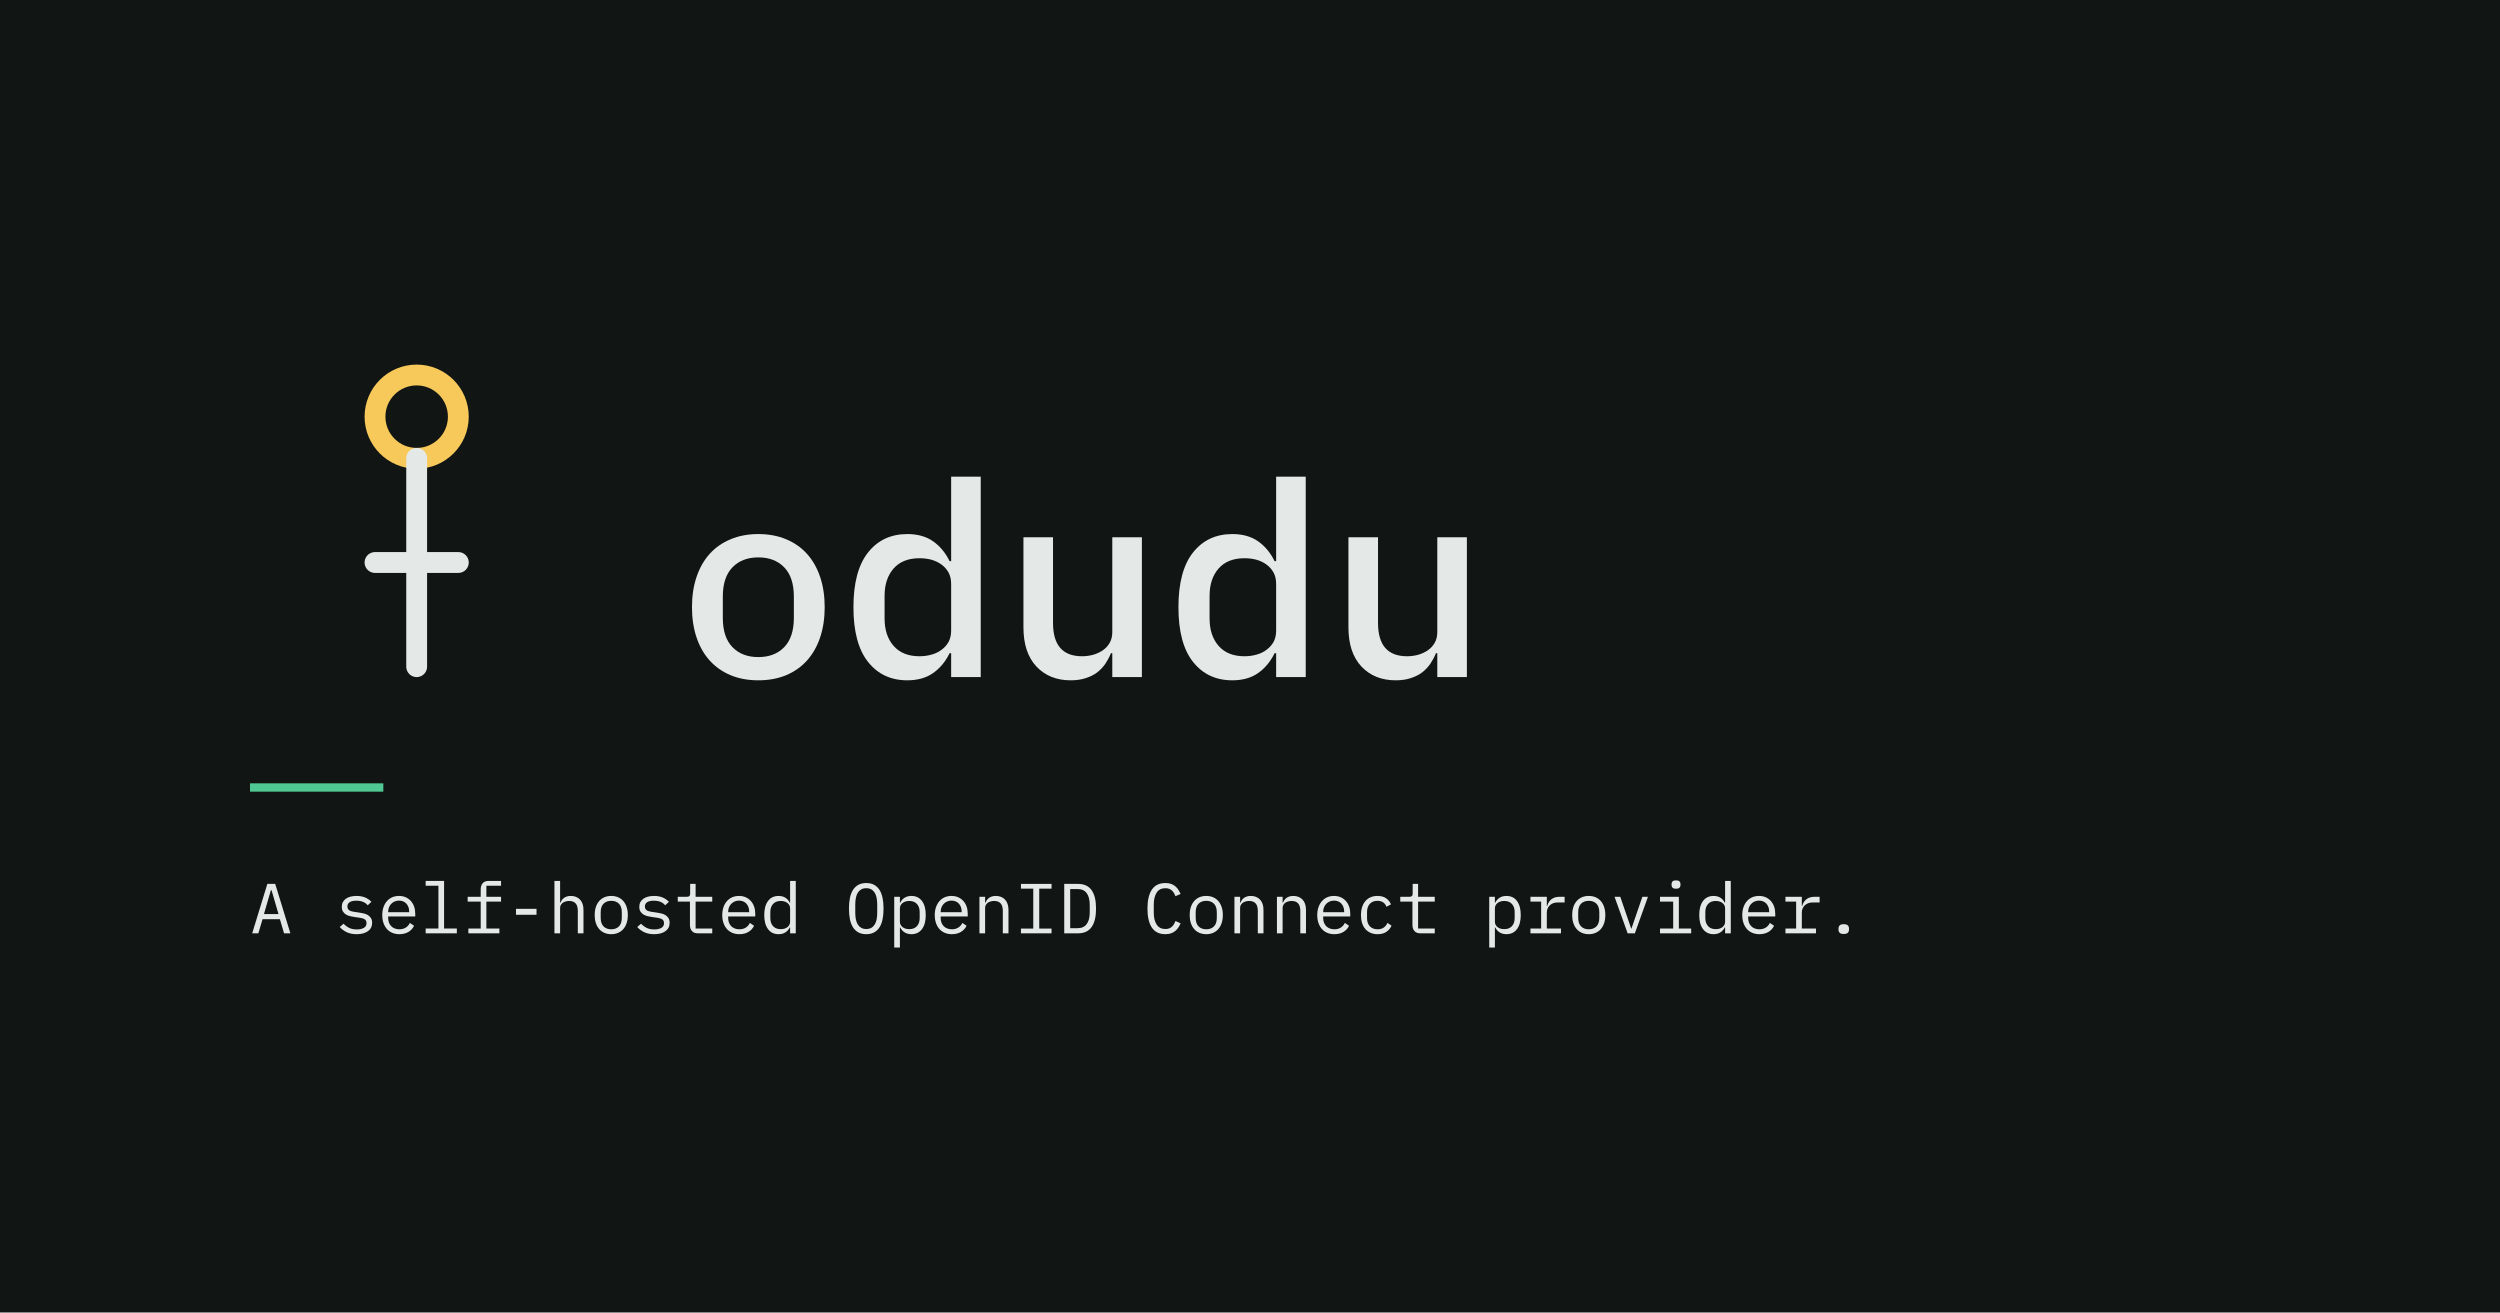
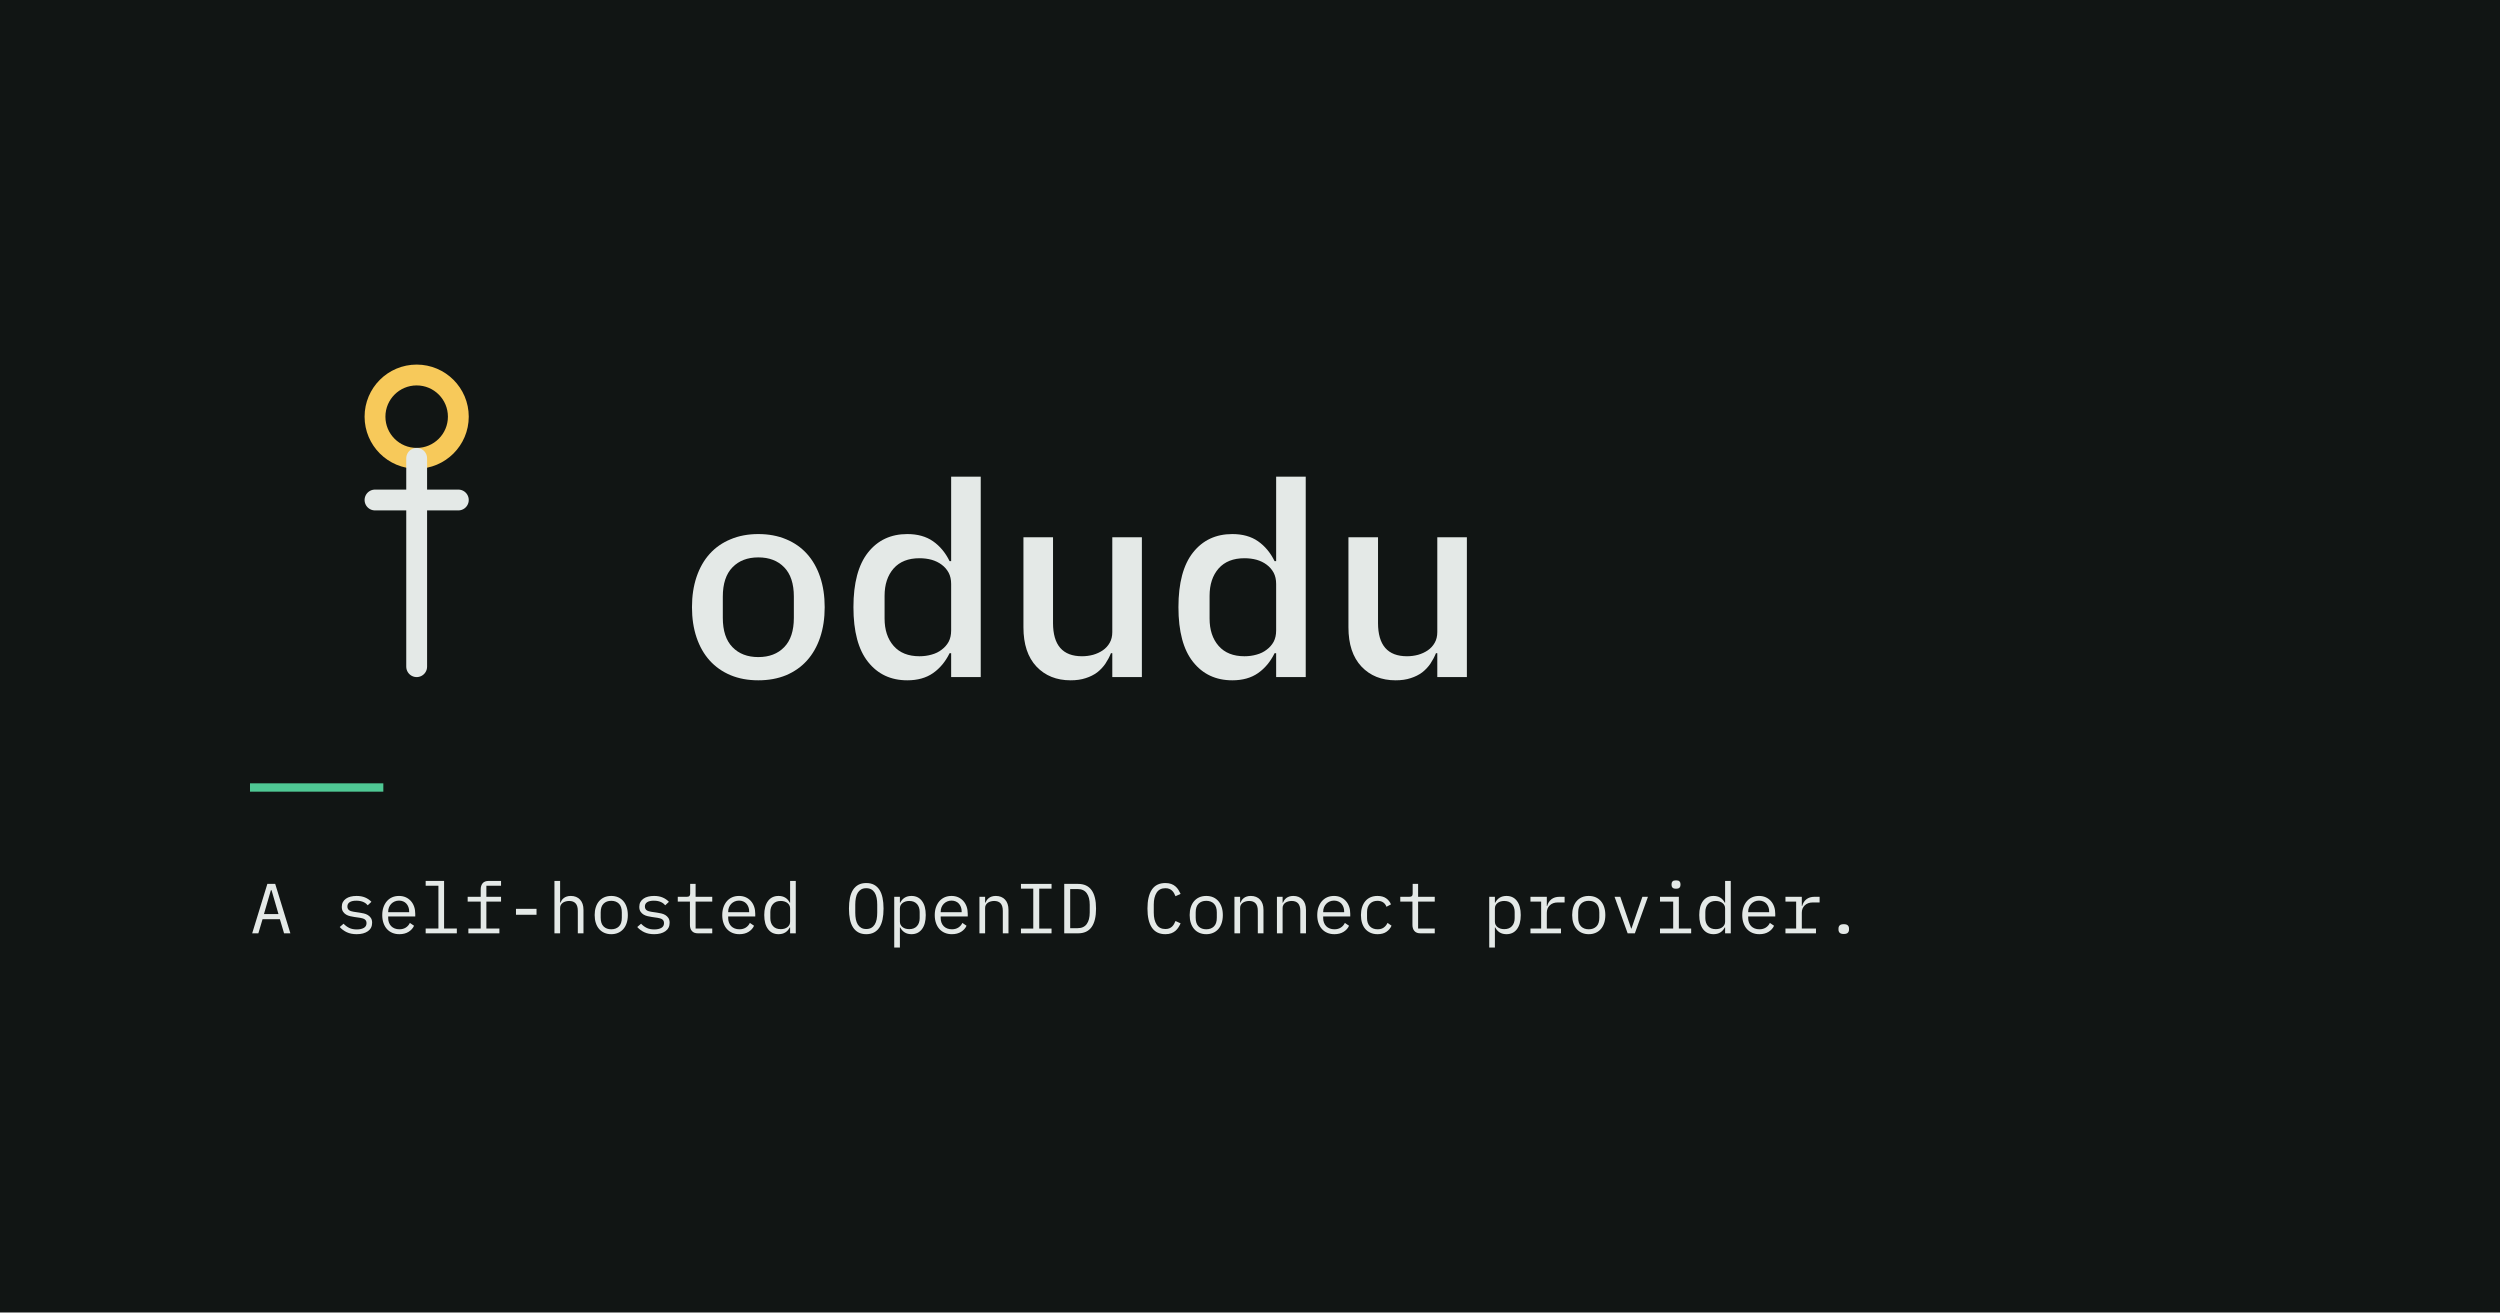
<svg xmlns="http://www.w3.org/2000/svg" viewBox="0 0 1200 630" width="1200" height="630" role="img">
  <rect width="1200" height="630" fill="#111514" />
  <g transform="translate(120 170) scale(5)">
    <g fill="none" stroke="#e4e9e7" stroke-width="2" stroke-linecap="round">
      <circle cx="16" cy="6" r="4" stroke="#f7c95a" />
      <path d="M16 10V30" />
-       <path d="M12 20H20" />
+       <path d="M12 14H20" />
    </g>
    <g fill="#e4e9e7" transform="translate(42 0)">
      <path d="M6.80 31.31L6.80 31.31Q5.32 31.31 4.14 30.82Q2.95 30.32 2.13 29.41Q1.31 28.50 0.87 27.20Q0.43 25.90 0.43 24.29L0.43 24.29Q0.43 22.68 0.87 21.38Q1.31 20.08 2.13 19.17Q2.95 18.26 4.14 17.77Q5.32 17.27 6.80 17.27L6.80 17.27Q8.28 17.27 9.47 17.77Q10.65 18.26 11.47 19.17Q12.29 20.08 12.73 21.38Q13.17 22.68 13.17 24.29L13.17 24.29Q13.17 25.90 12.73 27.20Q12.29 28.50 11.47 29.41Q10.65 30.32 9.47 30.82Q8.28 31.31 6.80 31.31ZM6.80 29.08L6.80 29.08Q8.36 29.08 9.28 28.13Q10.21 27.18 10.21 25.31L10.21 25.31L10.21 23.28Q10.21 21.41 9.28 20.46Q8.36 19.51 6.80 19.51L6.80 19.51Q5.24 19.51 4.32 20.46Q3.39 21.41 3.39 23.28L3.39 23.28L3.39 25.31Q3.39 27.18 4.32 28.13Q5.24 29.08 6.80 29.08Z" />
      <path d="M25.31 31L25.31 28.71L25.16 28.71Q24.56 29.93 23.57 30.62Q22.58 31.31 21.10 31.31L21.10 31.31Q18.73 31.31 17.33 29.54Q15.93 27.78 15.93 24.29L15.93 24.29Q15.93 20.81 17.33 19.04Q18.73 17.27 21.10 17.27L21.10 17.27Q22.58 17.27 23.57 17.96Q24.56 18.65 25.16 19.87L25.16 19.87L25.31 19.87L25.31 11.76L28.15 11.76L28.15 31L25.31 31ZM22.27 29.00L22.27 29.00Q22.89 29.00 23.44 28.84Q23.99 28.69 24.40 28.37Q24.82 28.06 25.07 27.61Q25.31 27.15 25.31 26.53L25.31 26.53L25.31 22.06Q25.31 21.43 25.07 20.98Q24.82 20.52 24.40 20.21Q23.99 19.90 23.44 19.74Q22.89 19.59 22.27 19.59L22.27 19.59Q20.66 19.59 19.79 20.57Q18.92 21.56 18.92 23.20L18.92 23.20L18.92 25.38Q18.92 27.02 19.79 28.01Q20.66 29.00 22.27 29.00Z" />
      <path d="M40.78 31L40.78 28.71L40.65 28.71Q40.44 29.23 40.12 29.71Q39.79 30.19 39.33 30.55Q38.86 30.90 38.23 31.10Q37.61 31.31 36.78 31.31L36.78 31.31Q34.75 31.31 33.50 29.99Q32.25 28.66 32.25 26.22L32.25 26.22L32.25 17.58L35.09 17.58L35.09 25.80Q35.09 29.00 37.87 29.00L37.87 29.00Q38.42 29.00 38.94 28.86Q39.46 28.71 39.87 28.43Q40.29 28.14 40.53 27.71Q40.78 27.28 40.78 26.68L40.78 26.68L40.78 17.58L43.62 17.58L43.62 31L40.78 31Z" />
      <path d="M56.51 31L56.51 28.71L56.36 28.71Q55.76 29.93 54.77 30.62Q53.78 31.31 52.30 31.31L52.30 31.31Q49.93 31.31 48.53 29.54Q47.13 27.78 47.13 24.29L47.13 24.29Q47.13 20.81 48.53 19.04Q49.93 17.27 52.30 17.27L52.30 17.27Q53.78 17.27 54.77 17.96Q55.76 18.65 56.36 19.87L56.36 19.87L56.51 19.87L56.51 11.76L59.35 11.76L59.35 31L56.51 31ZM53.47 29.00L53.47 29.00Q54.09 29.00 54.64 28.84Q55.19 28.69 55.60 28.37Q56.02 28.06 56.27 27.61Q56.51 27.15 56.51 26.53L56.51 26.53L56.51 22.06Q56.51 21.43 56.27 20.98Q56.02 20.52 55.60 20.21Q55.19 19.90 54.64 19.74Q54.09 19.59 53.47 19.59L53.47 19.59Q51.86 19.59 50.99 20.57Q50.12 21.56 50.12 23.20L50.12 23.20L50.12 25.38Q50.12 27.02 50.99 28.01Q51.86 29.00 53.47 29.00Z" />
      <path d="M71.98 31L71.98 28.71L71.85 28.71Q71.64 29.23 71.32 29.71Q70.99 30.19 70.53 30.55Q70.06 30.90 69.43 31.10Q68.81 31.31 67.98 31.31L67.98 31.31Q65.95 31.31 64.70 29.99Q63.45 28.66 63.45 26.22L63.45 26.22L63.45 17.58L66.29 17.58L66.29 25.80Q66.29 29.00 69.07 29.00L69.07 29.00Q69.62 29.00 70.14 28.86Q70.66 28.71 71.07 28.43Q71.49 28.14 71.73 27.71Q71.98 27.28 71.98 26.68L71.98 26.68L71.98 17.58L74.82 17.58L74.82 31L71.98 31Z" />
    </g>
  </g>
  <rect x="120" y="376" width="64" height="4" fill="#4fc894" />
  <g fill="#e4e9e7" transform="translate(120 448)">
    <path d="M19.38 0L16.35 0L14.35-6.77L6.02-6.77L4.01 0L1.05 0L8.33-23.73L12.10-23.73L19.38 0ZM13.67-9.25L10.34-20.71L10.03-20.71L6.70-9.25L13.67-9.25Z" />
    <path d="" />
    <path d="M51.20 0.41L51.20 0.41Q48.45 0.41 46.46-0.53Q44.47-1.46 43.08-3.03L43.08-3.03L44.91-4.62Q46.17-3.30 47.67-2.58Q49.16-1.87 51.27-1.87L51.27-1.87Q53.31-1.87 54.62-2.60Q55.93-3.33 55.93-4.90L55.93-4.90Q55.93-5.58 55.67-6.04Q55.42-6.49 54.98-6.77Q54.54-7.04 53.99-7.19Q53.45-7.34 52.84-7.45L52.84-7.45L50.08-7.85Q49.16-7.99 48.09-8.23Q47.02-8.47 46.14-8.99Q45.25-9.52 44.66-10.40Q44.06-11.29 44.06-12.72L44.06-12.72Q44.06-14.04 44.59-15.01Q45.12-15.98 46.07-16.64Q47.02-17.31 48.31-17.63Q49.61-17.95 51.14-17.95L51.14-17.95Q53.52-17.95 55.27-17.20Q57.02-16.46 58.28-15.13L58.28-15.13L56.51-13.46Q56.20-13.84 55.74-14.23Q55.28-14.62 54.62-14.94Q53.96-15.27 53.07-15.47Q52.19-15.67 51.03-15.67L51.03-15.67Q48.96-15.67 47.85-14.96Q46.75-14.25 46.75-12.89L46.75-12.89Q46.75-12.21 47.00-11.75Q47.26-11.29 47.70-11.02Q48.14-10.74 48.70-10.59Q49.27-10.44 49.84-10.34L49.84-10.34L52.60-9.93Q53.55-9.79 54.60-9.55Q55.66-9.32 56.54-8.79Q57.43-8.26 58.02-7.38Q58.62-6.49 58.62-5.07L58.62-5.07Q58.62-2.45 56.59-1.02Q54.57 0.41 51.20 0.41Z" />
    <path d="M71.71 0.41L71.71 0.41Q69.80 0.41 68.29-0.24Q66.78-0.88 65.70-2.09Q64.63-3.30 64.06-4.98Q63.48-6.66 63.48-8.74L63.48-8.74Q63.48-10.85 64.07-12.55Q64.67-14.25 65.72-15.45Q66.78-16.66 68.25-17.31Q69.73-17.95 71.54-17.95L71.54-17.95Q73.30-17.95 74.75-17.31Q76.19-16.66 77.21-15.52Q78.23-14.38 78.78-12.82Q79.32-11.25 79.32-9.38L79.32-9.38L79.32-8.09L66.33-8.09L66.33-7.28Q66.33-6.12 66.71-5.13Q67.08-4.15 67.78-3.43Q68.48-2.72 69.48-2.33Q70.48-1.94 71.71-1.94L71.71-1.94Q73.47-1.94 74.77-2.75Q76.06-3.57 76.74-5.00L76.74-5.00L78.74-3.64Q77.96-1.87 76.14-0.73Q74.32 0.41 71.71 0.41ZM71.54-15.71L71.54-15.71Q70.41-15.71 69.46-15.30Q68.51-14.89 67.81-14.18Q67.12-13.46 66.72-12.50Q66.33-11.53 66.33-10.37L66.33-10.37L66.33-10.13L76.40-10.13L76.40-10.51Q76.40-11.66 76.04-12.61Q75.68-13.57 75.05-14.26Q74.43-14.96 73.52-15.33Q72.62-15.71 71.54-15.71Z" />
    <path d="M84.32 0L84.32-2.31L90.44-2.31L90.44-22.85L84.32-22.85L84.32-25.16L93.16-25.16L93.16-2.31L99.28-2.31L99.28 0L84.32 0Z" />
    <path d="M104.82 0L104.82-2.31L110.74-2.31L110.74-15.23L104.48-15.23L104.48-17.54L110.74-17.54L110.74-21.15Q110.74-22.92 111.67-24.04Q112.61-25.16 114.61-25.16L114.61-25.16L120.50-25.16L120.50-22.85L113.46-22.85L113.46-17.54L120.50-17.54L120.50-15.23L113.46-15.23L113.46-2.31L119.71-2.31L119.71 0L104.82 0Z" />
    <path d="M137.53-8.91L127.67-8.91L127.67-11.76L137.53-11.76L137.53-8.91Z" />
    <path d="M146.13 0L146.13-25.16L148.85-25.16L148.85-14.69L148.99-14.69Q149.26-15.33 149.67-15.93Q150.08-16.52 150.67-16.97Q151.27-17.41 152.08-17.68Q152.90-17.95 153.99-17.95L153.99-17.95Q156.74-17.95 158.41-16.20Q160.07-14.45 160.07-11.25L160.07-11.25L160.07 0L157.35 0L157.35-10.78Q157.35-13.19 156.30-14.37Q155.24-15.54 153.20-15.54L153.20-15.54Q152.39-15.54 151.61-15.33Q150.82-15.13 150.21-14.72Q149.60-14.31 149.23-13.67Q148.85-13.02 148.85-12.17L148.85-12.17L148.85 0L146.13 0Z" />
    <path d="M173.40 0.41L173.40 0.41Q171.56 0.41 170.08-0.24Q168.61-0.88 167.57-2.09Q166.53-3.30 165.99-4.98Q165.44-6.66 165.44-8.77L165.44-8.77Q165.44-10.85 165.99-12.55Q166.53-14.25 167.57-15.45Q168.61-16.66 170.08-17.31Q171.56-17.95 173.40-17.95L173.40-17.95Q175.24-17.95 176.71-17.31Q178.19-16.66 179.23-15.45Q180.27-14.25 180.81-12.55Q181.36-10.85 181.36-8.77L181.36-8.77Q181.36-6.66 180.81-4.98Q180.27-3.30 179.23-2.09Q178.19-0.88 176.71-0.24Q175.24 0.41 173.40 0.41ZM173.40-1.94L173.40-1.94Q175.68-1.94 177.07-3.30Q178.47-4.66 178.47-7.51L178.47-7.51L178.47-10.03Q178.47-12.89 177.07-14.25Q175.68-15.61 173.40-15.61L173.40-15.61Q171.12-15.61 169.73-14.25Q168.33-12.89 168.33-10.03L168.33-10.03L168.33-7.51Q168.33-4.66 169.73-3.30Q171.12-1.94 173.40-1.94Z" />
    <path d="M194.00 0.41L194.00 0.41Q191.25 0.41 189.26-0.53Q187.27-1.46 185.88-3.03L185.88-3.03L187.71-4.62Q188.97-3.30 190.47-2.58Q191.96-1.87 194.07-1.87L194.07-1.87Q196.11-1.87 197.42-2.60Q198.73-3.33 198.73-4.90L198.73-4.90Q198.73-5.58 198.47-6.04Q198.22-6.49 197.78-6.77Q197.34-7.04 196.79-7.19Q196.25-7.34 195.64-7.45L195.64-7.45L192.88-7.85Q191.96-7.99 190.89-8.23Q189.82-8.47 188.94-8.99Q188.05-9.52 187.46-10.40Q186.86-11.29 186.86-12.72L186.86-12.72Q186.86-14.04 187.39-15.01Q187.92-15.98 188.87-16.64Q189.82-17.31 191.11-17.63Q192.41-17.95 193.94-17.95L193.94-17.95Q196.32-17.95 198.07-17.20Q199.82-16.46 201.08-15.13L201.08-15.13L199.31-13.46Q199.00-13.84 198.54-14.23Q198.08-14.62 197.42-14.94Q196.76-15.27 195.87-15.47Q194.99-15.67 193.83-15.67L193.83-15.67Q191.76-15.67 190.66-14.96Q189.55-14.25 189.55-12.89L189.55-12.89Q189.55-12.21 189.81-11.75Q190.06-11.29 190.50-11.02Q190.94-10.74 191.50-10.59Q192.07-10.44 192.64-10.34L192.64-10.34L195.40-9.93Q196.35-9.79 197.40-9.55Q198.46-9.32 199.34-8.79Q200.23-8.26 200.82-7.38Q201.42-6.49 201.42-5.07L201.42-5.07Q201.42-2.45 199.39-1.02Q197.37 0.41 194.00 0.41Z" />
    <path d="M221.88 0L215.05 0Q213.04 0 212.11-1.12Q211.17-2.24 211.17-4.01L211.17-4.01L211.17-15.23L205.33-15.23L205.33-17.54L209.68-17.54Q210.56-17.54 210.92-17.90Q211.28-18.26 211.28-19.14L211.28-19.14L211.28-23.73L213.89-23.73L213.89-17.54L221.88-17.54L221.88-15.23L213.89-15.23L213.89-2.31L221.88-2.31L221.88 0Z" />
    <path d="M234.91 0.41L234.91 0.41Q233.00 0.41 231.49-0.24Q229.98-0.88 228.90-2.09Q227.83-3.30 227.26-4.98Q226.68-6.66 226.68-8.74L226.68-8.74Q226.68-10.85 227.27-12.55Q227.87-14.25 228.92-15.45Q229.98-16.66 231.45-17.31Q232.93-17.95 234.74-17.95L234.74-17.95Q236.50-17.95 237.95-17.31Q239.39-16.66 240.41-15.52Q241.43-14.38 241.98-12.82Q242.52-11.25 242.52-9.38L242.52-9.38L242.52-8.09L229.53-8.09L229.53-7.28Q229.53-6.12 229.91-5.13Q230.28-4.15 230.98-3.43Q231.68-2.72 232.68-2.33Q233.68-1.94 234.91-1.94L234.91-1.94Q236.67-1.94 237.97-2.75Q239.26-3.57 239.94-5.00L239.94-5.00L241.94-3.64Q241.16-1.87 239.34-0.73Q237.52 0.41 234.91 0.41ZM234.74-15.71L234.74-15.71Q233.61-15.71 232.66-15.30Q231.71-14.89 231.01-14.18Q230.32-13.46 229.92-12.50Q229.53-11.53 229.53-10.37L229.53-10.37L229.53-10.13L239.60-10.13L239.60-10.51Q239.60-11.66 239.24-12.61Q238.88-13.57 238.25-14.26Q237.63-14.96 236.72-15.33Q235.82-15.71 234.74-15.71Z" />
    <path d="M259.25 0L259.25-2.86L259.11-2.86Q257.41 0.41 253.71 0.41L253.71 0.41Q250.48 0.41 248.66-2.01Q246.84-4.42 246.84-8.77L246.84-8.77Q246.84-13.12 248.66-15.54Q250.48-17.95 253.71-17.95L253.71-17.95Q257.41-17.95 259.11-14.69L259.11-14.69L259.25-14.69L259.25-25.16L261.97-25.16L261.97 0L259.25 0ZM254.76-2.01L254.76-2.01Q255.68-2.01 256.50-2.24Q257.31-2.48 257.92-2.94Q258.54-3.40 258.89-4.06Q259.25-4.73 259.25-5.61L259.25-5.61L259.25-11.93Q259.25-12.82 258.89-13.48Q258.54-14.14 257.92-14.60Q257.31-15.06 256.50-15.30Q255.68-15.54 254.76-15.54L254.76-15.54Q252.38-15.54 251.07-14.09Q249.76-12.65 249.76-10.27L249.76-10.27L249.76-7.28Q249.76-4.90 251.07-3.45Q252.38-2.01 254.76-2.01Z" />
    <path d="" />
    <path d="M295.80 0.41L295.80 0.41Q293.62 0.41 292.06-0.43Q290.50-1.26 289.48-2.82Q288.46-4.39 287.98-6.66Q287.50-8.94 287.50-11.87L287.50-11.87Q287.50-14.76 287.98-17.05Q288.46-19.35 289.48-20.91Q290.50-22.47 292.06-23.31Q293.62-24.14 295.80-24.14L295.80-24.14Q297.98-24.14 299.54-23.31Q301.10-22.47 302.12-20.91Q303.14-19.35 303.62-17.05Q304.10-14.76 304.10-11.87L304.10-11.87Q304.10-8.94 303.62-6.66Q303.14-4.39 302.12-2.82Q301.10-1.26 299.54-0.43Q297.98 0.41 295.80 0.41ZM295.80-2.07L295.80-2.07Q297.23-2.07 298.21-2.64Q299.20-3.20 299.85-4.22Q300.49-5.24 300.78-6.68Q301.07-8.13 301.07-9.93L301.07-9.93L301.07-13.80Q301.07-15.57 300.78-17.03Q300.49-18.50 299.85-19.52Q299.20-20.54 298.21-21.10Q297.23-21.66 295.80-21.66L295.80-21.66Q294.37-21.66 293.39-21.10Q292.40-20.54 291.75-19.52Q291.11-18.50 290.82-17.03Q290.53-15.57 290.53-13.80L290.53-13.80L290.53-9.93Q290.53-8.13 290.82-6.68Q291.11-5.24 291.75-4.22Q292.40-3.20 293.39-2.64Q294.37-2.07 295.80-2.07Z" />
    <path d="M309.23 6.80L309.23-17.54L311.95-17.54L311.95-14.69L312.09-14.69Q313.79-17.95 317.49-17.95L317.49-17.95Q320.72-17.95 322.54-15.54Q324.36-13.12 324.36-8.77L324.36-8.77Q324.36-4.42 322.54-2.01Q320.72 0.41 317.49 0.41L317.49 0.41Q313.79 0.41 312.09-2.86L312.09-2.86L311.95-2.86L311.95 6.80L309.23 6.80ZM316.44-2.01L316.44-2.01Q318.82-2.01 320.13-3.45Q321.44-4.90 321.44-7.28L321.44-7.28L321.44-10.27Q321.44-12.65 320.13-14.09Q318.82-15.54 316.44-15.54L316.44-15.54Q315.52-15.54 314.70-15.30Q313.89-15.06 313.28-14.60Q312.66-14.14 312.31-13.48Q311.95-12.82 311.95-11.93L311.95-11.93L311.95-5.61Q311.95-4.73 312.31-4.06Q312.66-3.40 313.28-2.94Q313.89-2.48 314.70-2.24Q315.52-2.01 316.44-2.01Z" />
    <path d="M336.91 0.41L336.91 0.41Q335.00 0.41 333.49-0.24Q331.98-0.88 330.90-2.09Q329.83-3.30 329.26-4.98Q328.68-6.66 328.68-8.74L328.68-8.74Q328.68-10.85 329.27-12.55Q329.87-14.25 330.92-15.45Q331.98-16.66 333.45-17.31Q334.93-17.95 336.74-17.95L336.74-17.95Q338.50-17.95 339.95-17.31Q341.39-16.66 342.41-15.52Q343.43-14.38 343.98-12.82Q344.52-11.25 344.52-9.38L344.52-9.38L344.52-8.09L331.53-8.09L331.53-7.28Q331.53-6.12 331.91-5.13Q332.28-4.15 332.98-3.43Q333.68-2.72 334.68-2.33Q335.68-1.94 336.91-1.94L336.91-1.94Q338.67-1.94 339.97-2.75Q341.26-3.57 341.94-5.00L341.94-5.00L343.94-3.64Q343.16-1.87 341.34-0.73Q339.52 0.41 336.91 0.41ZM336.74-15.71L336.74-15.71Q335.61-15.71 334.66-15.30Q333.71-14.89 333.01-14.18Q332.32-13.46 331.92-12.50Q331.53-11.53 331.53-10.37L331.53-10.37L331.53-10.13L341.60-10.13L341.60-10.51Q341.60-11.66 341.24-12.61Q340.88-13.57 340.25-14.26Q339.63-14.96 338.72-15.33Q337.82-15.71 336.74-15.71Z" />
    <path d="M352.85 0L350.13 0L350.13-17.54L352.85-17.54L352.85-14.69L352.99-14.69Q353.26-15.33 353.67-15.93Q354.08-16.52 354.67-16.97Q355.27-17.41 356.08-17.68Q356.90-17.95 357.99-17.95L357.99-17.95Q360.74-17.95 362.41-16.20Q364.07-14.45 364.07-11.25L364.07-11.25L364.07 0L361.35 0L361.35-10.78Q361.35-13.19 360.30-14.37Q359.24-15.54 357.20-15.54L357.20-15.54Q356.39-15.54 355.61-15.33Q354.82-15.13 354.21-14.72Q353.60-14.31 353.23-13.67Q352.85-13.02 352.85-12.17L352.85-12.17L352.85 0Z" />
    <path d="M384.74 0L370.06 0L370.06-2.28L375.97-2.28L375.97-21.45L370.06-21.45L370.06-23.73L384.74-23.73L384.74-21.45L378.83-21.45L378.83-2.28L384.74-2.28L384.74 0Z" />
    <path d="M390.83 0L390.83-23.73L397.46-23.73Q401.81-23.73 403.95-20.74Q406.10-17.75 406.10-11.87L406.10-11.87Q406.10-5.98 403.95-2.99Q401.81 0 397.46 0L397.46 0L390.83 0ZM393.69-2.48L397.32-2.48Q400.18-2.48 401.62-4.45Q403.07-6.43 403.07-10.03L403.07-10.03L403.07-13.70Q403.07-17.31 401.62-19.28Q400.18-21.25 397.32-21.25L397.32-21.25L393.69-21.25L393.69-2.48Z" />
    <path d="" />
    <path d="M439.38 0.41L439.38 0.41Q435.03 0.41 432.90-2.75Q430.78-5.92 430.78-11.87L430.78-11.87Q430.78-17.82 432.90-20.98Q435.03-24.14 439.38-24.14L439.38-24.14Q441.01-24.14 442.20-23.70Q443.39-23.26 444.24-22.51Q445.09-21.76 445.67-20.83Q446.25-19.89 446.69-18.94L446.69-18.94L444.24-17.82Q443.94-18.60 443.53-19.30Q443.12-19.99 442.56-20.52Q442-21.05 441.23-21.35Q440.47-21.66 439.38-21.66L439.38-21.66Q436.56-21.66 435.18-19.52Q433.81-17.37 433.81-13.80L433.81-13.80L433.81-9.93Q433.81-6.36 435.18-4.22Q436.56-2.07 439.38-2.07L439.38-2.07Q440.47-2.07 441.23-2.38Q442-2.69 442.56-3.21Q443.12-3.74 443.53-4.44Q443.94-5.13 444.24-5.92L444.24-5.92L446.69-4.79Q446.25-3.81 445.67-2.89Q445.09-1.97 444.24-1.22Q443.39-0.48 442.20-0.03Q441.01 0.41 439.38 0.41Z" />
    <path d="M459.00 0.41L459.00 0.41Q457.16 0.41 455.68-0.24Q454.21-0.88 453.17-2.09Q452.13-3.30 451.59-4.98Q451.04-6.66 451.04-8.77L451.04-8.77Q451.04-10.85 451.59-12.55Q452.13-14.25 453.17-15.45Q454.21-16.66 455.68-17.31Q457.16-17.95 459.00-17.95L459.00-17.95Q460.84-17.95 462.31-17.31Q463.79-16.66 464.83-15.45Q465.87-14.25 466.41-12.55Q466.96-10.85 466.96-8.77L466.96-8.77Q466.96-6.66 466.41-4.98Q465.87-3.30 464.83-2.09Q463.79-0.88 462.31-0.24Q460.84 0.41 459.00 0.41ZM459.00-1.94L459.00-1.94Q461.28-1.94 462.67-3.30Q464.07-4.66 464.07-7.51L464.07-7.51L464.07-10.03Q464.07-12.89 462.67-14.25Q461.28-15.61 459.00-15.61L459.00-15.61Q456.72-15.61 455.33-14.25Q453.93-12.89 453.93-10.03L453.93-10.03L453.93-7.51Q453.93-4.66 455.33-3.30Q456.72-1.94 459.00-1.94Z" />
    <path d="M475.25 0L472.53 0L472.53-17.54L475.25-17.54L475.25-14.69L475.39-14.69Q475.66-15.33 476.07-15.93Q476.48-16.52 477.07-16.97Q477.67-17.41 478.48-17.68Q479.30-17.95 480.39-17.95L480.39-17.95Q483.14-17.95 484.81-16.20Q486.47-14.45 486.47-11.25L486.47-11.25L486.47 0L483.75 0L483.75-10.78Q483.75-13.19 482.70-14.37Q481.64-15.54 479.60-15.54L479.60-15.54Q478.79-15.54 478.01-15.33Q477.22-15.13 476.61-14.72Q476-14.31 475.63-13.67Q475.25-13.02 475.25-12.17L475.25-12.17L475.25 0Z" />
    <path d="M495.65 0L492.93 0L492.93-17.54L495.65-17.54L495.65-14.69L495.79-14.69Q496.06-15.33 496.47-15.93Q496.88-16.52 497.47-16.97Q498.07-17.41 498.88-17.68Q499.70-17.95 500.79-17.95L500.79-17.95Q503.54-17.95 505.21-16.20Q506.87-14.45 506.87-11.25L506.87-11.25L506.87 0L504.15 0L504.15-10.78Q504.15-13.19 503.10-14.37Q502.04-15.54 500.00-15.54L500.00-15.54Q499.19-15.54 498.41-15.33Q497.62-15.13 497.01-14.72Q496.40-14.31 496.03-13.67Q495.65-13.02 495.65-12.17L495.65-12.17L495.65 0Z" />
    <path d="M520.51 0.41L520.51 0.41Q518.60 0.41 517.09-0.24Q515.58-0.88 514.50-2.09Q513.43-3.30 512.86-4.98Q512.28-6.66 512.28-8.74L512.28-8.74Q512.28-10.85 512.87-12.55Q513.47-14.25 514.52-15.45Q515.58-16.66 517.05-17.31Q518.53-17.95 520.34-17.95L520.34-17.95Q522.10-17.95 523.55-17.31Q524.99-16.66 526.01-15.52Q527.03-14.38 527.58-12.82Q528.12-11.25 528.12-9.38L528.12-9.38L528.12-8.09L515.13-8.09L515.13-7.28Q515.13-6.12 515.51-5.13Q515.88-4.15 516.58-3.43Q517.28-2.72 518.28-2.33Q519.28-1.94 520.51-1.94L520.51-1.94Q522.27-1.94 523.57-2.75Q524.86-3.57 525.54-5.00L525.54-5.00L527.54-3.64Q526.76-1.87 524.94-0.73Q523.12 0.41 520.51 0.41ZM520.34-15.71L520.34-15.71Q519.21-15.71 518.26-15.30Q517.31-14.89 516.61-14.18Q515.92-13.46 515.52-12.50Q515.13-11.53 515.13-10.37L515.13-10.37L515.13-10.13L525.20-10.13L525.20-10.51Q525.20-11.66 524.84-12.61Q524.48-13.57 523.85-14.26Q523.23-14.96 522.32-15.33Q521.42-15.71 520.34-15.71Z" />
    <path d="M541.21 0.41L541.21 0.41Q539.31 0.41 537.83-0.26Q536.35-0.92 535.33-2.11Q534.31-3.30 533.78-5.00Q533.26-6.70 533.26-8.77L533.26-8.77Q533.26-10.85 533.80-12.55Q534.34-14.25 535.36-15.45Q536.38-16.66 537.85-17.31Q539.31-17.95 541.18-17.95L541.18-17.95Q543.73-17.95 545.33-16.83Q546.92-15.71 547.67-13.91L547.67-13.91L545.50-12.75Q545.02-14.11 543.91-14.86Q542.81-15.61 541.18-15.61L541.18-15.61Q539.99-15.61 539.05-15.22Q538.12-14.82 537.47-14.11Q536.83-13.40 536.50-12.41Q536.18-11.42 536.18-10.27L536.18-10.27L536.18-7.28Q536.18-6.12 536.50-5.13Q536.83-4.15 537.47-3.43Q538.12-2.72 539.07-2.33Q540.02-1.94 541.25-1.94L541.25-1.94Q543.01-1.94 544.17-2.75Q545.33-3.57 546.01-5.00L546.01-5.00L547.94-3.67Q547.16-1.90 545.51-0.75Q543.86 0.41 541.21 0.41Z" />
    <path d="M568.68 0L561.85 0Q559.84 0 558.91-1.12Q557.97-2.24 557.97-4.01L557.97-4.01L557.97-15.23L552.13-15.23L552.13-17.54L556.48-17.54Q557.36-17.54 557.72-17.90Q558.08-18.26 558.08-19.14L558.08-19.14L558.08-23.73L560.69-23.73L560.69-17.54L568.68-17.54L568.68-15.23L560.69-15.23L560.69-2.31L568.68-2.31L568.68 0Z" />
    <path d="" />
    <path d="M594.83 6.80L594.83-17.54L597.55-17.54L597.55-14.69L597.69-14.69Q599.39-17.95 603.09-17.95L603.09-17.95Q606.32-17.95 608.14-15.54Q609.96-13.12 609.96-8.77L609.96-8.77Q609.96-4.42 608.14-2.01Q606.32 0.41 603.09 0.41L603.09 0.41Q599.39 0.41 597.69-2.86L597.69-2.86L597.55-2.86L597.55 6.80L594.83 6.80ZM602.04-2.01L602.04-2.01Q604.42-2.01 605.73-3.45Q607.04-4.90 607.04-7.28L607.04-7.28L607.04-10.27Q607.04-12.65 605.73-14.09Q604.42-15.54 602.04-15.54L602.04-15.54Q601.12-15.54 600.30-15.30Q599.49-15.06 598.88-14.60Q598.26-14.14 597.91-13.48Q597.55-12.82 597.55-11.93L597.55-11.93L597.55-5.61Q597.55-4.73 597.91-4.06Q598.26-3.40 598.88-2.94Q599.49-2.48 600.30-2.24Q601.12-2.01 602.04-2.01Z" />
    <path d="M614.62 0L614.62-2.31L619.75-2.31L619.75-15.23L614.62-15.23L614.62-17.54L622.47-17.54L622.47-13.12L622.64-13.12Q623.19-15.20 624.70-16.37Q626.21-17.54 628.56-17.54L628.56-17.54L631.01-17.54L631.01-14.82L627.71-14.82Q625.36-14.82 623.92-13.46Q622.47-12.10 622.47-9.89L622.47-9.89L622.47-2.31L629.27-2.31L629.27 0L614.62 0Z" />
    <path d="M642.60 0.41L642.60 0.41Q640.76 0.41 639.28-0.24Q637.81-0.88 636.77-2.09Q635.73-3.30 635.19-4.98Q634.64-6.66 634.64-8.77L634.64-8.77Q634.64-10.85 635.19-12.55Q635.73-14.25 636.77-15.45Q637.81-16.66 639.28-17.31Q640.76-17.95 642.60-17.95L642.60-17.95Q644.44-17.95 645.91-17.31Q647.39-16.66 648.43-15.45Q649.47-14.25 650.01-12.55Q650.56-10.85 650.56-8.77L650.56-8.77Q650.56-6.66 650.01-4.98Q649.47-3.30 648.43-2.09Q647.39-0.88 645.91-0.24Q644.44 0.41 642.60 0.41ZM642.60-1.94L642.60-1.94Q644.88-1.94 646.27-3.30Q647.67-4.66 647.67-7.51L647.67-7.51L647.67-10.03Q647.67-12.89 646.27-14.25Q644.88-15.61 642.60-15.61L642.60-15.61Q640.32-15.61 638.93-14.25Q637.53-12.89 637.53-10.03L637.53-10.03L637.53-7.51Q637.53-4.66 638.93-3.30Q640.32-1.94 642.60-1.94Z" />
    <path d="M664.73 0L661.27 0L654.98-17.54L657.73-17.54L660.25-10.20L662.97-2.28L663.10-2.28L665.82-10.20L668.34-17.54L671.02-17.54L664.73 0Z" />
    <path d="M684.49-21.42L684.49-21.42Q683.30-21.42 682.82-21.91Q682.35-22.41 682.35-23.15L682.35-23.15L682.35-23.70Q682.35-24.45 682.82-24.94Q683.30-25.43 684.49-25.43L684.49-25.43Q685.68-25.43 686.15-24.94Q686.63-24.45 686.63-23.70L686.63-23.70L686.63-23.15Q686.63-22.41 686.15-21.91Q685.68-21.42 684.49-21.42ZM676.80 0L676.80-2.31L683.13-2.31L683.13-15.23L676.80-15.23L676.80-17.54L685.85-17.54L685.85-2.31L691.76-2.31L691.76 0L676.80 0Z" />
    <path d="M708.05 0L708.05-2.86L707.91-2.86Q706.21 0.41 702.51 0.41L702.51 0.41Q699.28 0.41 697.46-2.01Q695.64-4.42 695.64-8.77L695.64-8.77Q695.64-13.12 697.46-15.54Q699.28-17.95 702.51-17.95L702.51-17.95Q706.21-17.95 707.91-14.69L707.91-14.69L708.05-14.69L708.05-25.16L710.77-25.16L710.77 0L708.05 0ZM703.56-2.01L703.56-2.01Q704.48-2.01 705.30-2.24Q706.11-2.48 706.72-2.94Q707.34-3.40 707.69-4.06Q708.05-4.73 708.05-5.61L708.05-5.61L708.05-11.93Q708.05-12.82 707.69-13.48Q707.34-14.14 706.72-14.60Q706.11-15.06 705.30-15.30Q704.48-15.54 703.56-15.54L703.56-15.54Q701.18-15.54 699.87-14.09Q698.56-12.65 698.56-10.27L698.56-10.27L698.56-7.28Q698.56-4.90 699.87-3.45Q701.18-2.01 703.56-2.01Z" />
    <path d="M724.51 0.41L724.51 0.41Q722.60 0.41 721.09-0.24Q719.58-0.88 718.50-2.09Q717.43-3.30 716.86-4.98Q716.28-6.66 716.28-8.74L716.28-8.74Q716.28-10.85 716.87-12.55Q717.47-14.25 718.52-15.45Q719.58-16.66 721.05-17.31Q722.53-17.95 724.34-17.95L724.34-17.95Q726.10-17.95 727.55-17.31Q728.99-16.66 730.01-15.52Q731.03-14.38 731.58-12.82Q732.12-11.25 732.12-9.38L732.12-9.38L732.12-8.09L719.13-8.09L719.13-7.28Q719.13-6.12 719.51-5.13Q719.88-4.15 720.58-3.43Q721.28-2.72 722.28-2.33Q723.28-1.94 724.51-1.94L724.51-1.94Q726.27-1.94 727.57-2.75Q728.86-3.57 729.54-5.00L729.54-5.00L731.54-3.64Q730.76-1.87 728.94-0.73Q727.12 0.41 724.51 0.41ZM724.34-15.71L724.34-15.71Q723.21-15.71 722.26-15.30Q721.31-14.89 720.61-14.18Q719.92-13.46 719.52-12.50Q719.13-11.53 719.13-10.37L719.13-10.37L719.13-10.13L729.20-10.13L729.20-10.51Q729.20-11.66 728.84-12.61Q728.48-13.57 727.86-14.26Q727.23-14.96 726.33-15.33Q725.42-15.71 724.34-15.71Z" />
    <path d="M737.02 0L737.02-2.31L742.15-2.31L742.15-15.23L737.02-15.23L737.02-17.54L744.87-17.54L744.87-13.12L745.04-13.12Q745.59-15.20 747.10-16.37Q748.61-17.54 750.96-17.54L750.96-17.54L753.41-17.54L753.41-14.82L750.11-14.82Q747.76-14.82 746.32-13.46Q744.87-12.10 744.87-9.89L744.87-9.89L744.87-2.31L751.67-2.31L751.67 0L737.02 0Z" />
    <path d="M765 0.31L765 0.31Q763.61 0.31 763.04-0.27Q762.48-0.85 762.48-1.73L762.48-1.73L762.48-2.35Q762.48-3.23 763.04-3.81Q763.61-4.39 765-4.39L765-4.39Q766.39-4.39 766.95-3.81Q767.52-3.23 767.52-2.35L767.52-2.35L767.52-1.73Q767.52-0.85 766.95-0.27Q766.39 0.31 765 0.31Z" />
  </g>
</svg>
